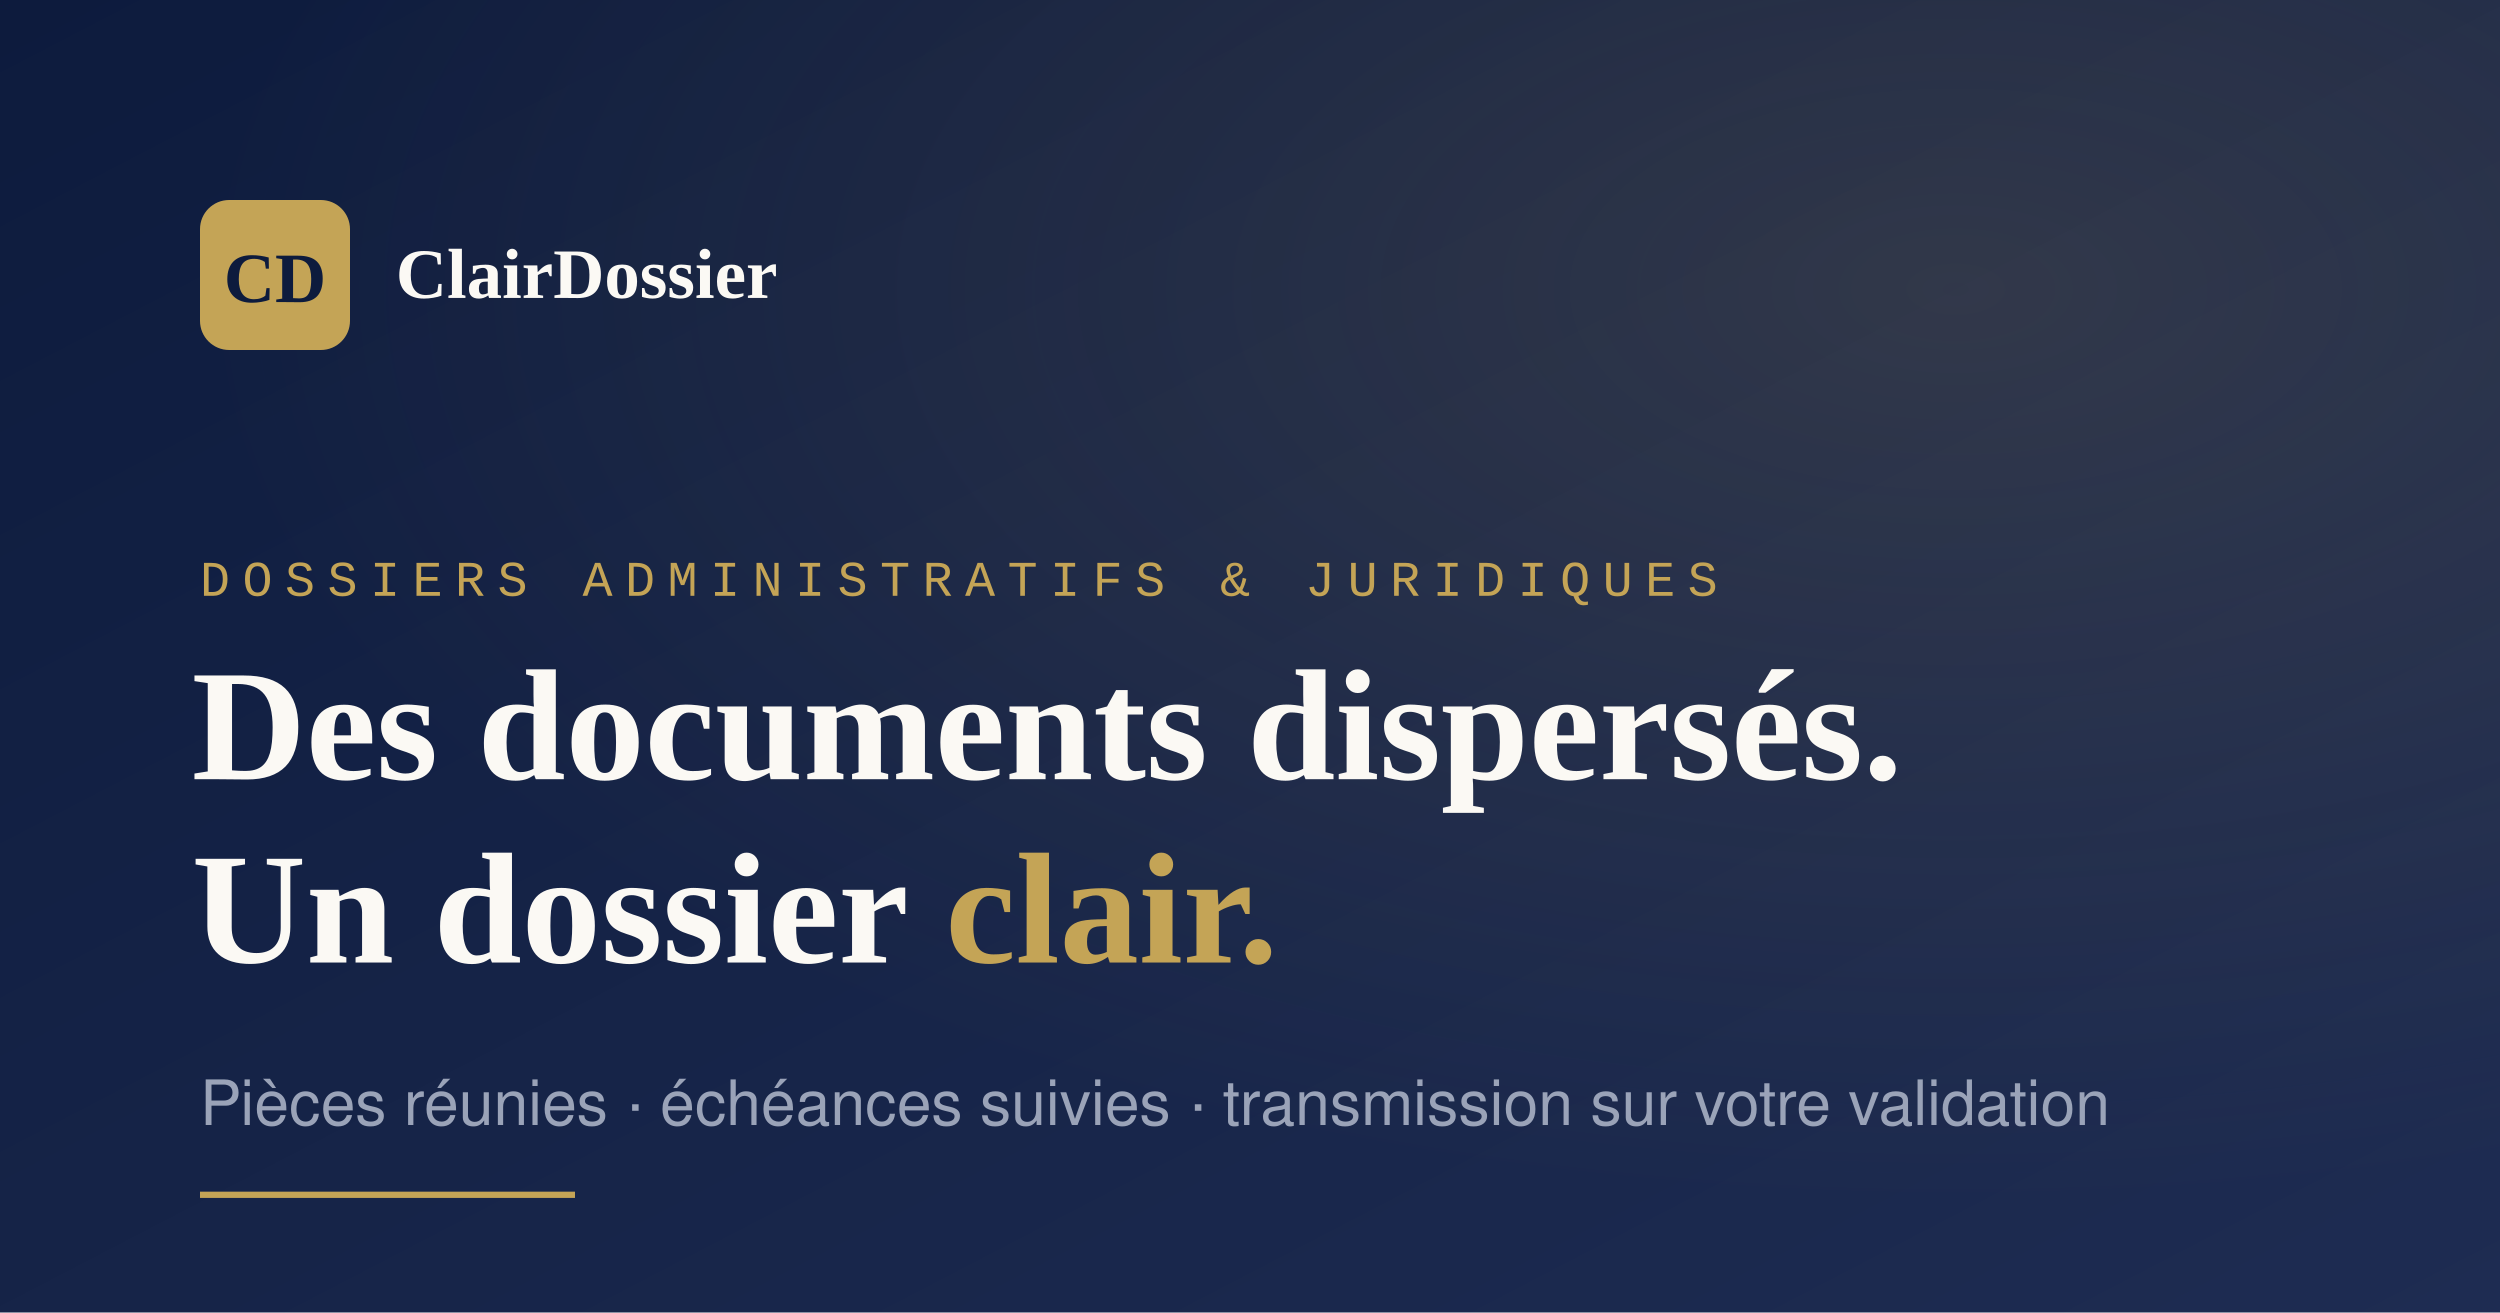
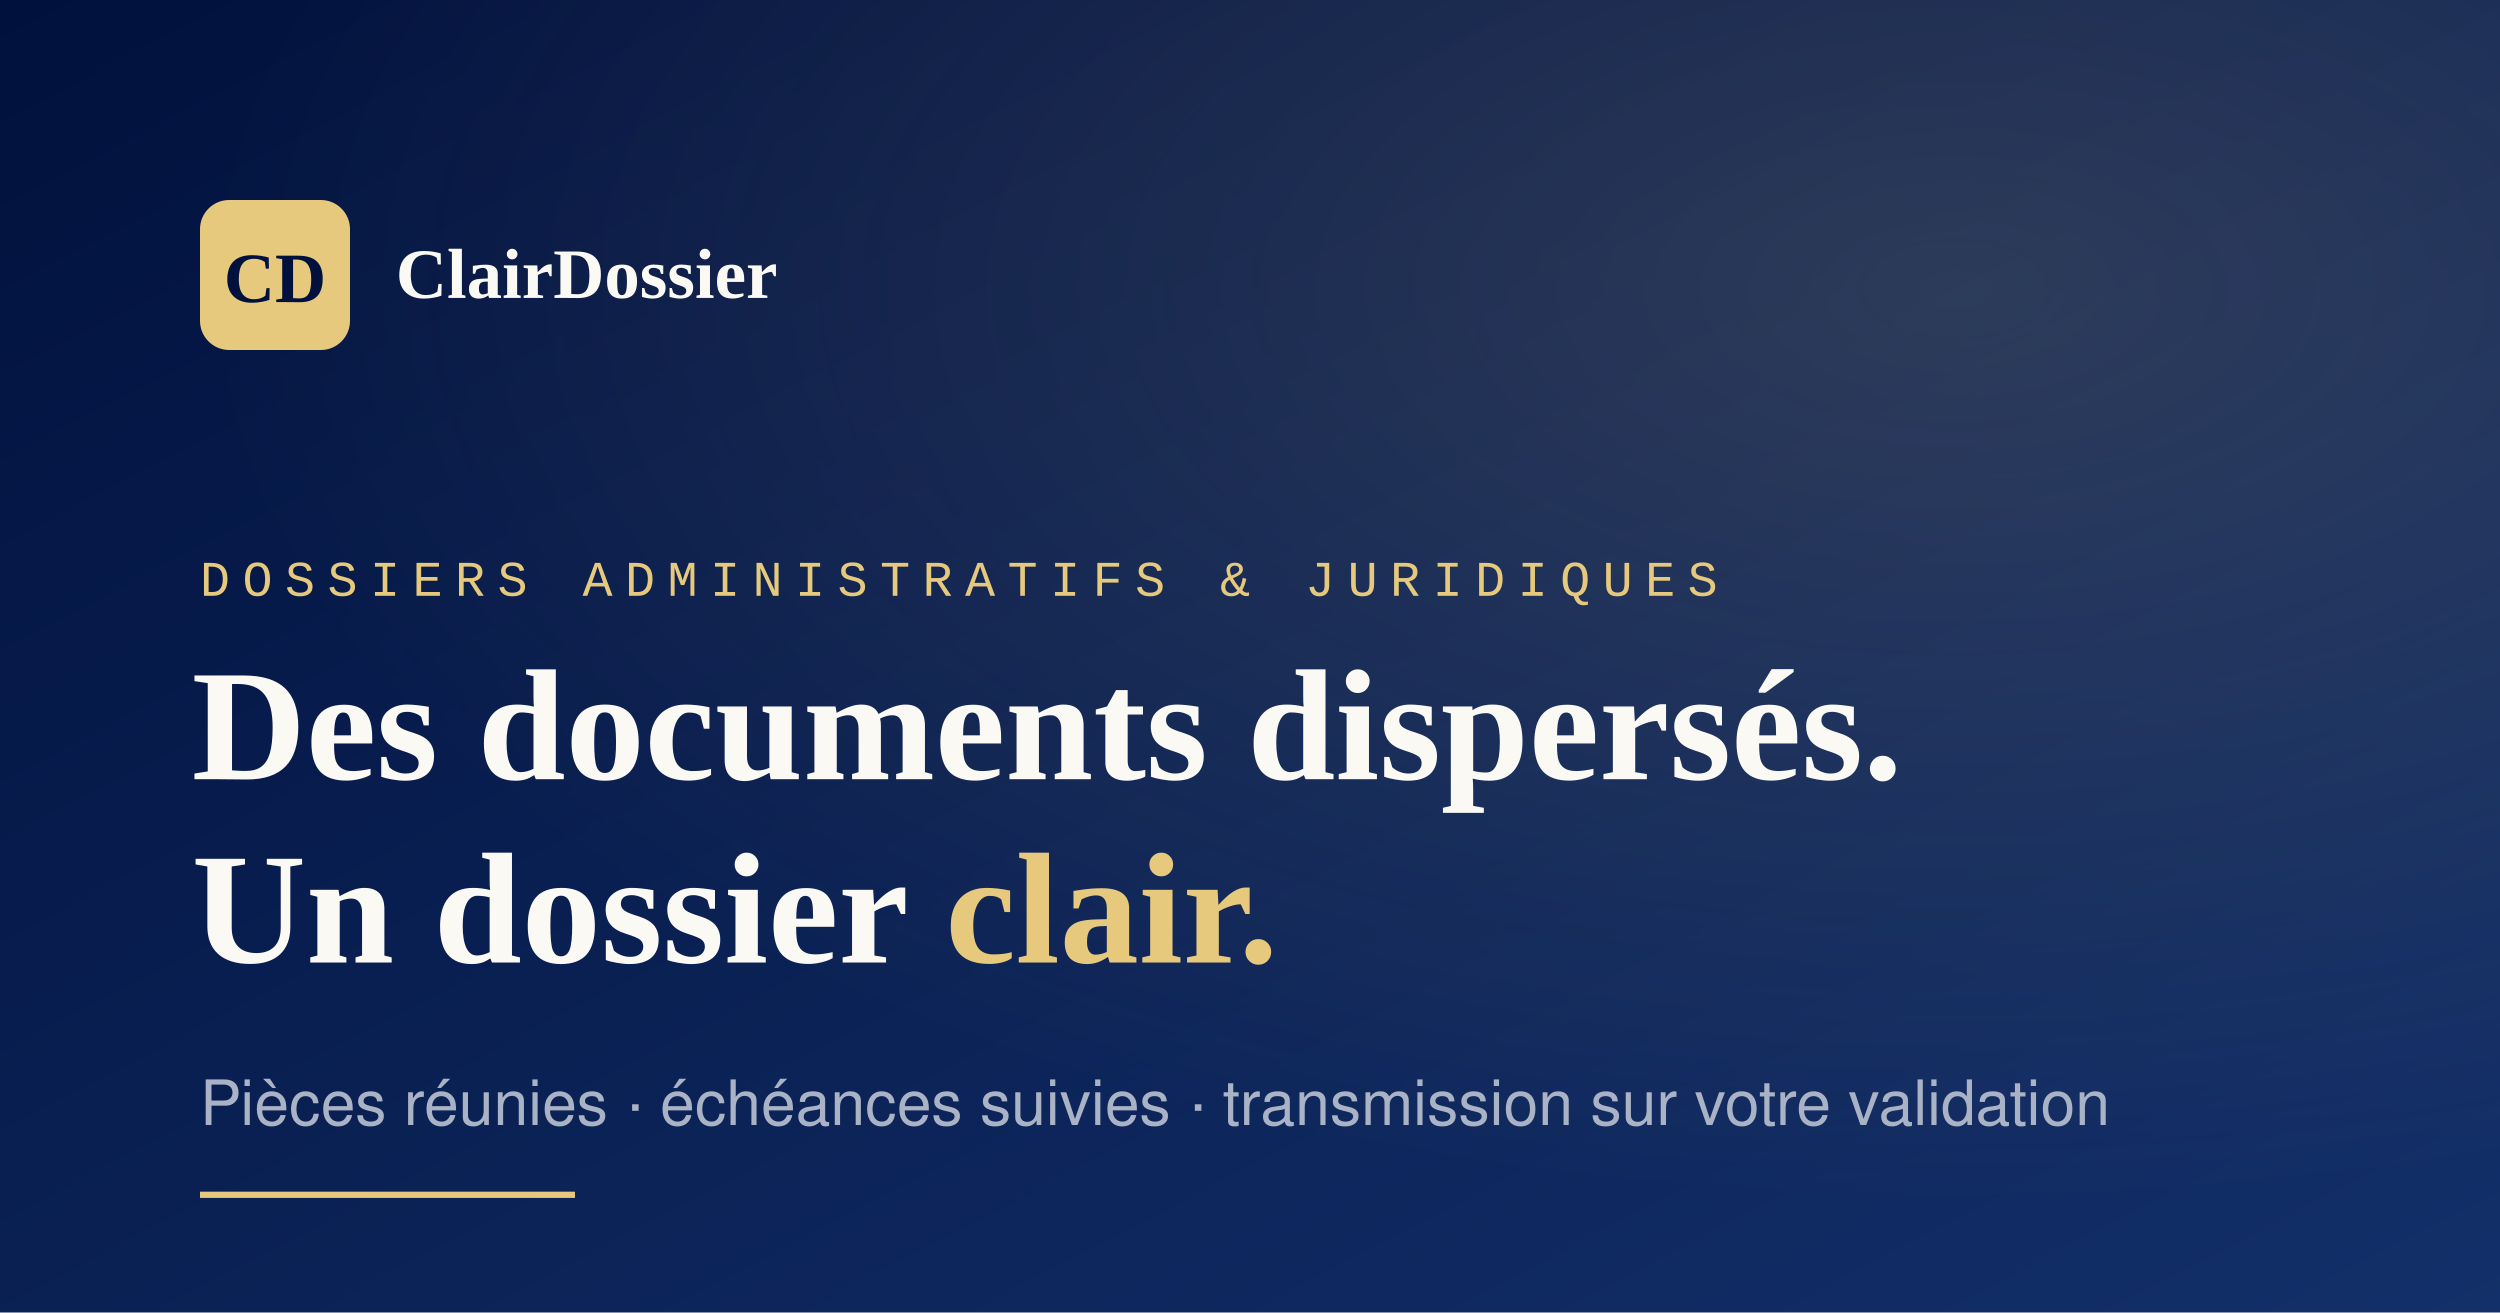
<svg xmlns="http://www.w3.org/2000/svg" viewBox="0 0 1200 630" width="1200" height="630">
  <defs>
    <linearGradient id="bg" x1="0" y1="0" x2="1" y2="1">
-       <stop offset="0%" stop-color="#0d1b3d" />
-       <stop offset="100%" stop-color="#1e2c52" />
+       <stop offset="0%" stop-color="#01113d" />
+       <stop offset="100%" stop-color="#13306a" />
    </linearGradient>
    <radialGradient id="glow" cx="0.78" cy="0.22" r="0.7">
-       <stop offset="0%" stop-color="#c4a456" stop-opacity="0.16" />
-       <stop offset="100%" stop-color="#c4a456" stop-opacity="0" />
+       <stop offset="0%" stop-color="#e6c97d" stop-opacity="0.16" />
+       <stop offset="100%" stop-color="#e6c97d" stop-opacity="0" />
    </radialGradient>
  </defs>
  <rect width="1200" height="630" fill="url(#bg)" />
  <rect width="1200" height="630" fill="url(#glow)" />
  <g transform="translate(96 96)">
-     <rect width="72" height="72" rx="14" fill="#c4a456" />
-     <text x="36" y="49" text-anchor="middle" font-family="Georgia, 'Times New Roman', serif" font-size="34" font-weight="700" fill="#0d1b3d">CD</text>
+     <rect width="72" height="72" rx="14" fill="#e6c97d" />
+     <text x="36" y="49" text-anchor="middle" font-family="Georgia, 'Times New Roman', serif" font-size="34" font-weight="700" fill="#01113d">CD</text>
    <text x="94" y="47" font-family="Georgia, 'Times New Roman', serif" font-size="34" font-weight="600" fill="#fbf9f4">ClairDossier</text>
  </g>
-   <text x="96" y="286" font-family="'Courier New', monospace" font-size="24" letter-spacing="6" fill="#c4a456">DOSSIERS ADMINISTRATIFS &amp; JURIDIQUES</text>
+   <text x="96" y="286" font-family="'Courier New', monospace" font-size="24" letter-spacing="6" fill="#e6c97d">DOSSIERS ADMINISTRATIFS &amp; JURIDIQUES</text>
  <text x="92" y="374" font-family="Georgia, 'Times New Roman', serif" font-size="76" font-weight="700" fill="#fbf9f4">Des documents dispersés.</text>
-   <text x="92" y="462" font-family="Georgia, 'Times New Roman', serif" font-size="76" font-weight="700" fill="#fbf9f4">Un dossier <tspan fill="#c4a456">clair.</tspan>
+   <text x="92" y="462" font-family="Georgia, 'Times New Roman', serif" font-size="76" font-weight="700" fill="#fbf9f4">Un dossier <tspan fill="#e6c97d">clair.</tspan>
  </text>
-   <text x="96" y="540" font-family="Helvetica, Arial, sans-serif" font-size="30" fill="#9aa3b8">Pièces réunies · échéances suivies · transmission sur votre validation</text>
-   <rect x="96" y="572" width="180" height="3" fill="#c4a456" />
+   <text x="96" y="540" font-family="Helvetica, Arial, sans-serif" font-size="30" fill="#aab2c5">Pièces réunies · échéances suivies · transmission sur votre validation</text>
+   <rect x="96" y="572" width="180" height="3" fill="#e6c97d" />
</svg>
